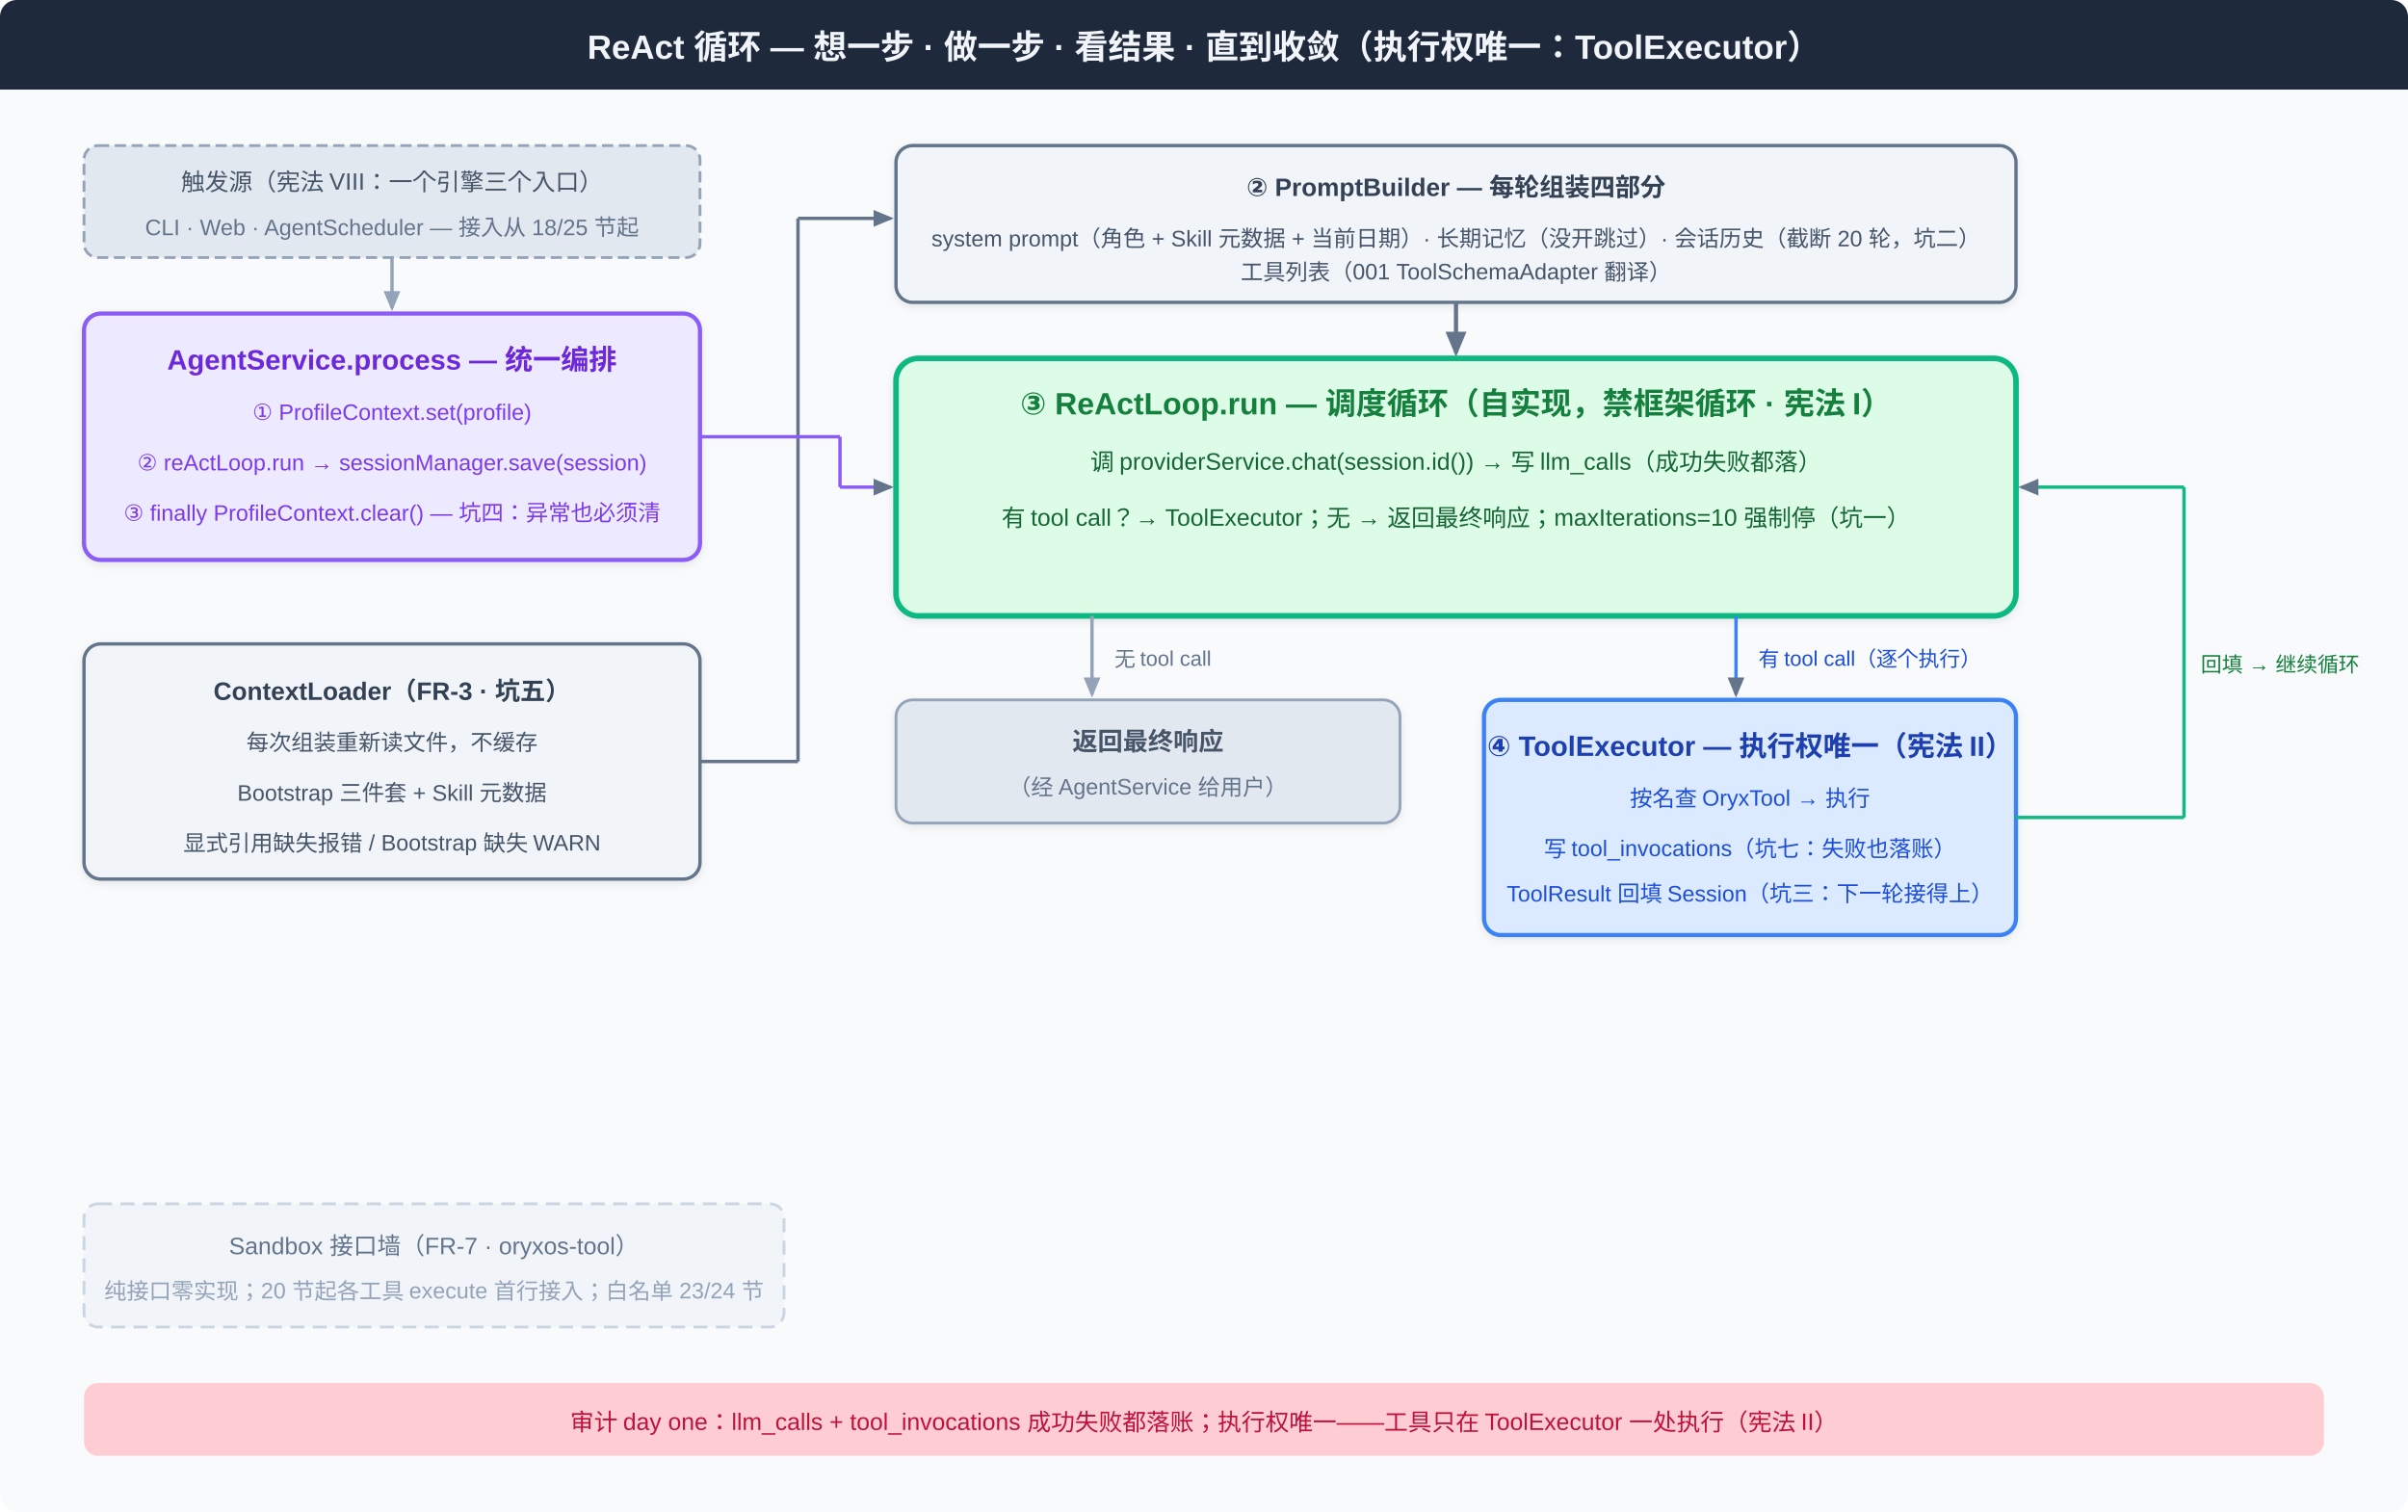
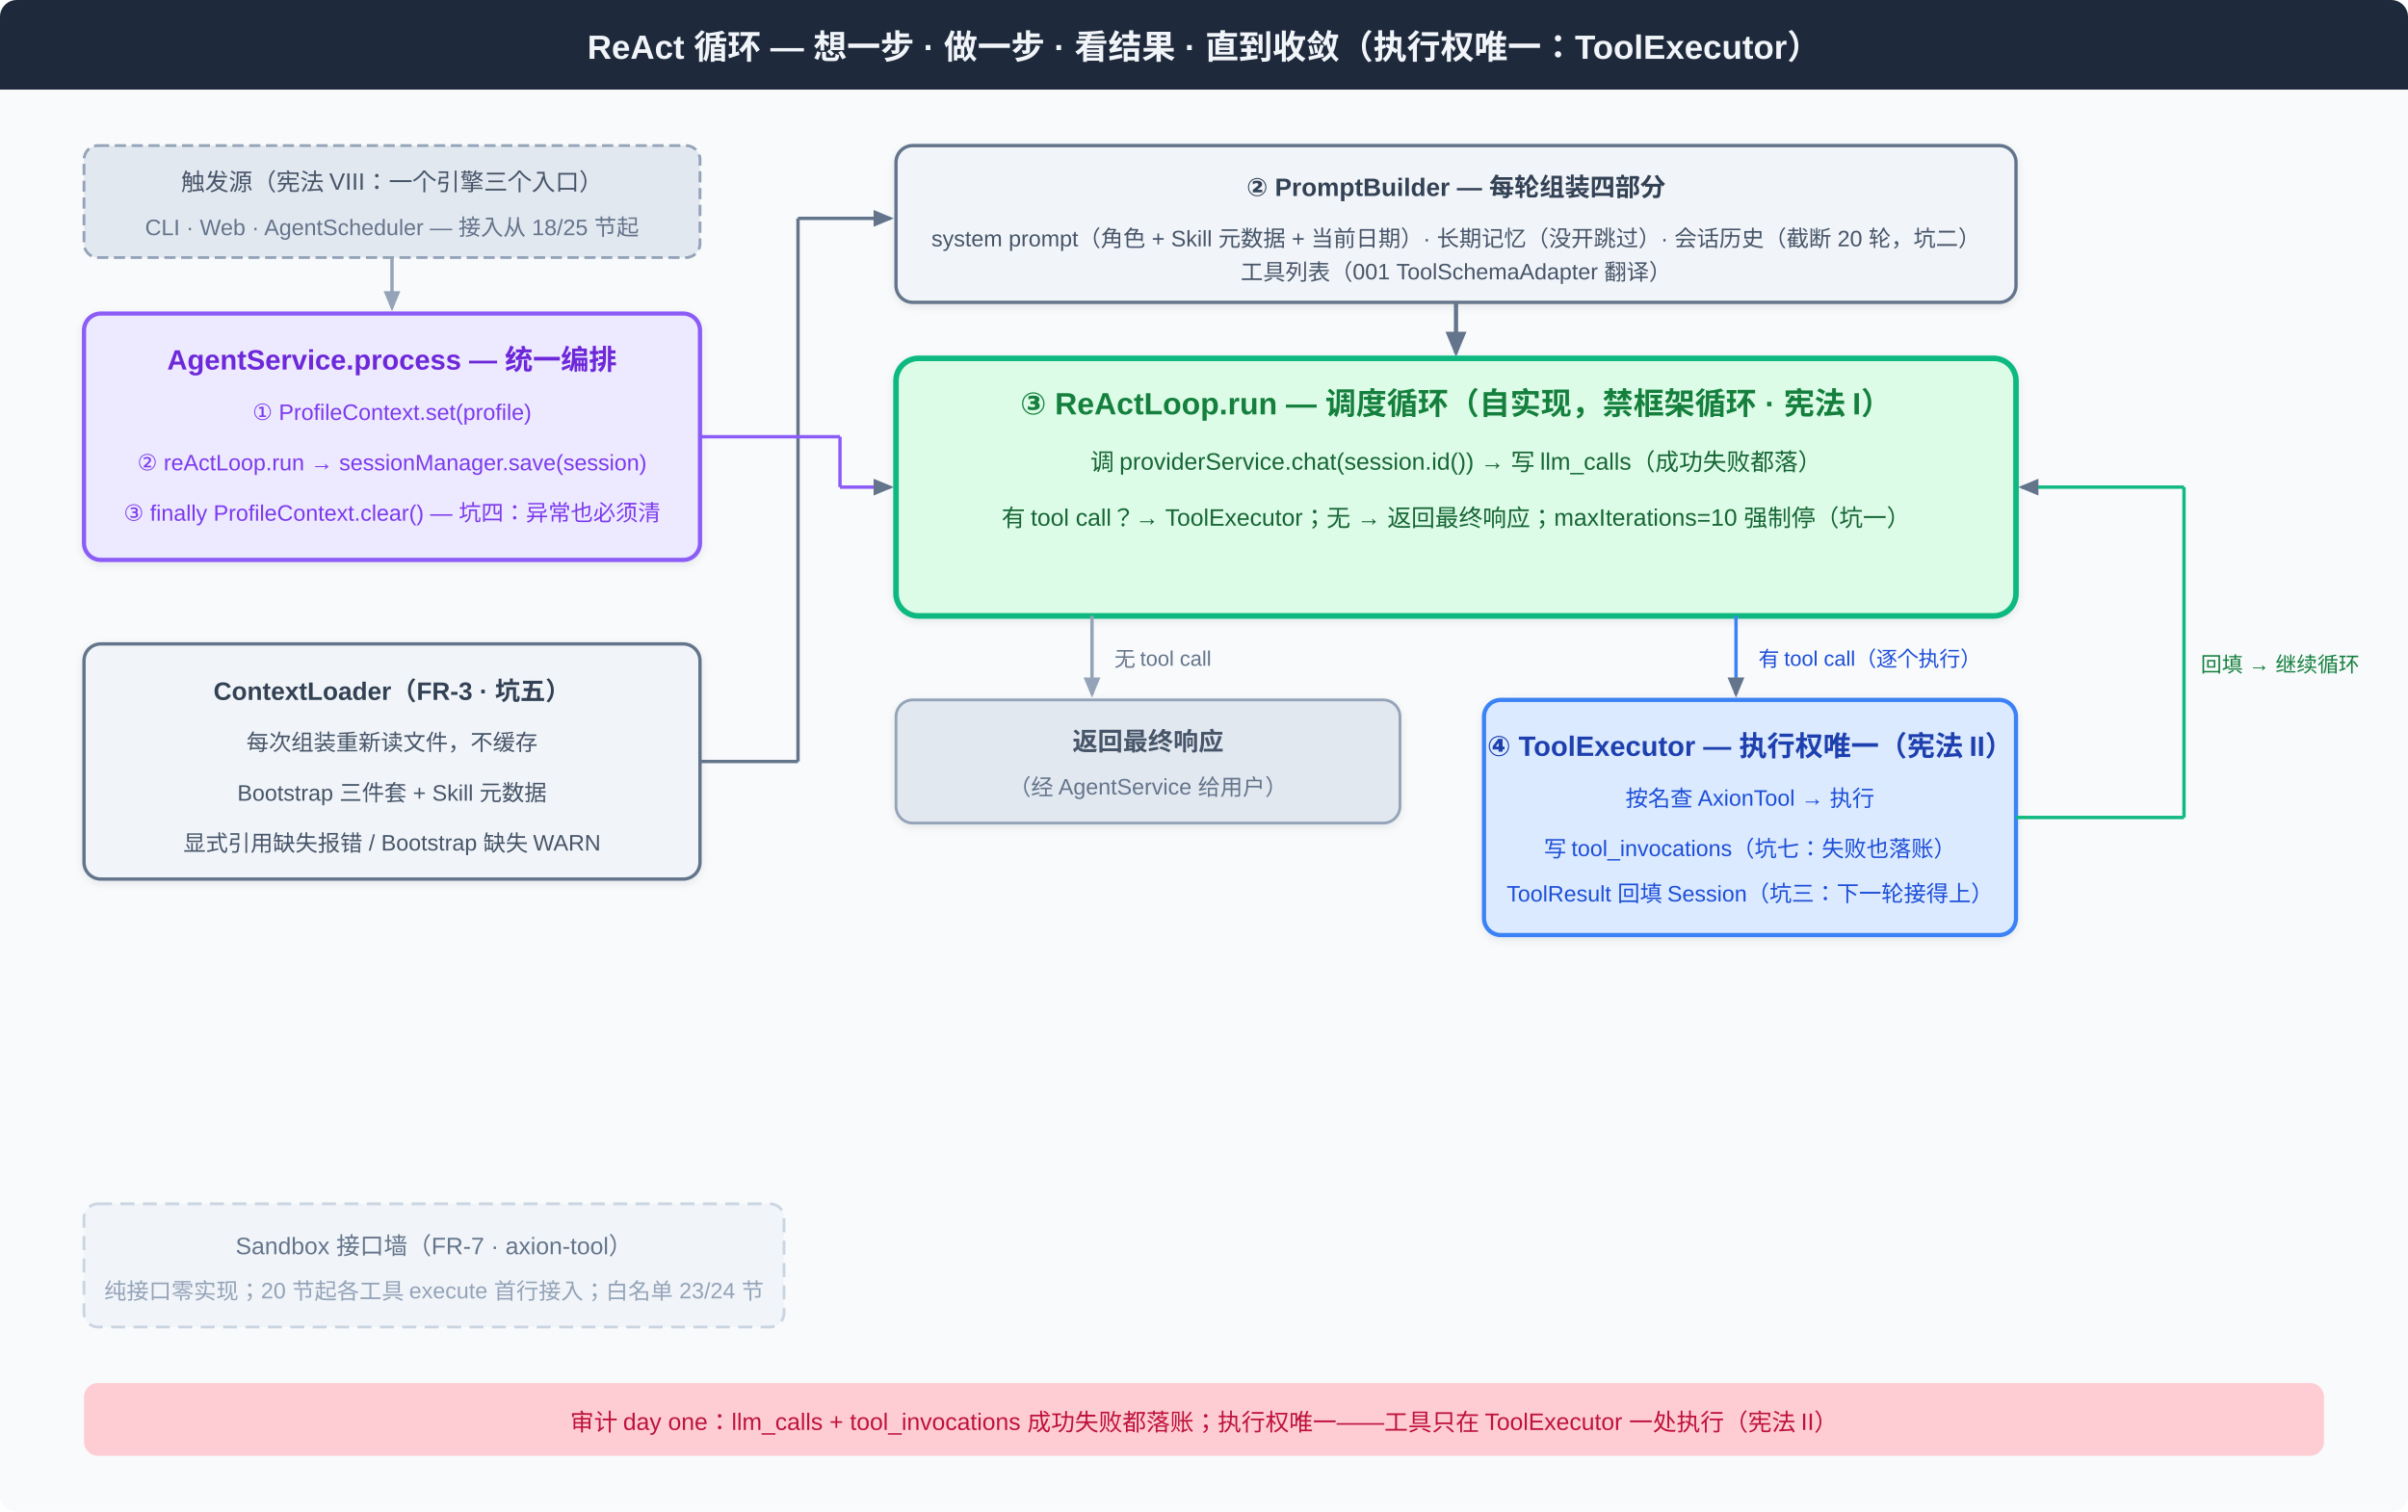
<svg xmlns="http://www.w3.org/2000/svg" viewBox="0 0 860 540" font-family="Arial, sans-serif">
  <defs>
    <marker id="a" markerWidth="6" markerHeight="5" refX="5" refY="2.5" orient="auto">
      <path d="M0,0 L6,2.5 L0,5 Z" fill="#64748b" />
    </marker>
    <marker id="aGray" markerWidth="6" markerHeight="5" refX="5" refY="2.5" orient="auto">
      <path d="M0,0 L6,2.5 L0,5 Z" fill="#94a3b8" />
    </marker>
    <filter id="sh">
      <feDropShadow dx="0" dy="1" stdDeviation="1.5" flood-opacity="0.08" />
    </filter>
  </defs>
  <rect width="860" height="540" fill="#f8fafc" rx="6" />
  <rect x="0" y="0" width="860" height="32" fill="#1e293b" rx="6" />
  <rect x="0" y="16" width="860" height="16" fill="#1e293b" />
  <text x="430" y="21" text-anchor="middle" fill="#f1f5f9" font-size="12" font-weight="bold">ReAct 循环 — 想一步 · 做一步 · 看结果 · 直到收敛（执行权唯一：ToolExecutor）</text>
  <rect x="30" y="52" width="220" height="40" rx="5" fill="#e2e8f0" stroke="#94a3b8" stroke-width="1" stroke-dasharray="4,2" />
  <text x="140" y="68" text-anchor="middle" font-size="8.5" fill="#475569">触发源（宪法 VIII：一个引擎三个入口）</text>
  <text x="140" y="84" text-anchor="middle" font-size="8" fill="#64748b">CLI · Web · AgentScheduler — 接入从 18/25 节起</text>
  <line x1="140" y1="92" x2="140" y2="110" stroke="#94a3b8" stroke-width="1.2" marker-end="url(#aGray)" />
  <rect x="30" y="112" width="220" height="88" rx="6" fill="#ede9fe" stroke="#8b5cf6" stroke-width="1.5" filter="url(#sh)" />
  <text x="140" y="132" text-anchor="middle" font-size="10" font-weight="bold" fill="#6d28d9">AgentService.process — 统一编排</text>
  <text x="140" y="150" text-anchor="middle" font-size="8" fill="#7c3aed">① ProfileContext.set(profile)</text>
  <text x="140" y="168" text-anchor="middle" font-size="8" fill="#7c3aed">② reActLoop.run → sessionManager.save(session)</text>
  <text x="140" y="186" text-anchor="middle" font-size="8" fill="#7c3aed">③ finally ProfileContext.clear() — 坑四：异常也必须清</text>
  <rect x="30" y="230" width="220" height="84" rx="6" fill="#f1f5f9" stroke="#64748b" stroke-width="1.2" filter="url(#sh)" />
  <text x="140" y="250" text-anchor="middle" font-size="9" font-weight="bold" fill="#334155">ContextLoader（FR-3 · 坑五）</text>
  <text x="140" y="268" text-anchor="middle" font-size="8" fill="#475569">每次组装重新读文件，不缓存</text>
  <text x="140" y="286" text-anchor="middle" font-size="8" fill="#475569">Bootstrap 三件套 + Skill 元数据</text>
  <text x="140" y="304" text-anchor="middle" font-size="8" fill="#475569">显式引用缺失报错 / Bootstrap 缺失 WARN</text>
  <line x1="250" y1="272" x2="285" y2="272" stroke="#64748b" stroke-width="1.2" />
  <line x1="285" y1="272" x2="285" y2="78" stroke="#64748b" stroke-width="1.2" />
  <line x1="285" y1="78" x2="318" y2="78" stroke="#64748b" stroke-width="1.2" marker-end="url(#a)" />
  <rect x="320" y="52" width="400" height="56" rx="6" fill="#f1f5f9" stroke="#64748b" stroke-width="1.2" filter="url(#sh)" />
  <text x="520" y="70" text-anchor="middle" font-size="9" font-weight="bold" fill="#334155">② PromptBuilder — 每轮组装四部分</text>
  <text x="520" y="88" text-anchor="middle" font-size="8" fill="#475569">system prompt（角色 + Skill 元数据 + 当前日期）· 长期记忆（没开跳过）· 会话历史（截断 20 轮，坑二）</text>
  <text x="520" y="100" text-anchor="middle" font-size="8" fill="#475569">工具列表（001 ToolSchemaAdapter 翻译）</text>
  <line x1="520" y1="108" x2="520" y2="126" stroke="#64748b" stroke-width="1.5" marker-end="url(#a)" />
  <line x1="250" y1="156" x2="300" y2="156" stroke="#8b5cf6" stroke-width="1.2" />
  <line x1="300" y1="156" x2="300" y2="174" stroke="#8b5cf6" stroke-width="1.2" />
  <line x1="300" y1="174" x2="318" y2="174" stroke="#8b5cf6" stroke-width="1.2" marker-end="url(#a)" />
  <rect x="320" y="128" width="400" height="92" rx="8" fill="#dcfce7" stroke="#10b981" stroke-width="2" filter="url(#sh)" />
  <text x="520" y="148" text-anchor="middle" font-size="11" font-weight="bold" fill="#15803d">③ ReActLoop.run — 调度循环（自实现，禁框架循环 · 宪法 I）</text>
  <text x="520" y="168" text-anchor="middle" font-size="8.5" fill="#166534">调 providerService.chat(session.id()) → 写 llm_calls（成功失败都落）</text>
  <text x="520" y="188" text-anchor="middle" font-size="8.5" fill="#166534">有 tool call？→ ToolExecutor；无 → 返回最终响应；maxIterations=10 强制停（坑一）</text>
  <line x1="390" y1="220" x2="390" y2="248" stroke="#94a3b8" stroke-width="1.2" marker-end="url(#aGray)" />
  <text x="398" y="238" font-size="7.5" fill="#64748b">无 tool call</text>
  <rect x="320" y="250" width="180" height="44" rx="6" fill="#e2e8f0" stroke="#94a3b8" stroke-width="1" filter="url(#sh)" />
  <text x="410" y="268" text-anchor="middle" font-size="9" font-weight="bold" fill="#475569">返回最终响应</text>
  <text x="410" y="284" text-anchor="middle" font-size="8" fill="#64748b">（经 AgentService 给用户）</text>
  <line x1="620" y1="220" x2="620" y2="248" stroke="#3b82f6" stroke-width="1.2" marker-end="url(#a)" />
  <text x="628" y="238" font-size="7.5" fill="#1d4ed8">有 tool call（逐个执行）</text>
  <rect x="530" y="250" width="190" height="84" rx="6" fill="#dbeafe" stroke="#3b82f6" stroke-width="1.5" filter="url(#sh)" />
  <text x="625" y="270" text-anchor="middle" font-size="10" font-weight="bold" fill="#1e40af">④ ToolExecutor — 执行权唯一（宪法 II）</text>
-   <text x="625" y="288" text-anchor="middle" font-size="8" fill="#1d4ed8">按名查 OryxTool → 执行</text>
+   <text x="625" y="288" text-anchor="middle" font-size="8" fill="#1d4ed8">按名查 AxionTool → 执行</text>
  <text x="625" y="306" text-anchor="middle" font-size="8" fill="#1d4ed8">写 tool_invocations（坑七：失败也落账）</text>
  <text x="625" y="322" text-anchor="middle" font-size="8" fill="#1d4ed8">ToolResult 回填 Session（坑三：下一轮接得上）</text>
  <line x1="720" y1="292" x2="780" y2="292" stroke="#10b981" stroke-width="1.2" />
  <line x1="780" y1="292" x2="780" y2="174" stroke="#10b981" stroke-width="1.2" />
  <line x1="780" y1="174" x2="722" y2="174" stroke="#10b981" stroke-width="1.2" marker-end="url(#a)" />
  <text x="786" y="240" font-size="7.5" fill="#15803d">回填 → 继续循环</text>
  <rect x="30" y="430" width="250" height="44" rx="5" fill="#f1f5f9" stroke="#cbd5e1" stroke-width="1" stroke-dasharray="5,3" />
-   <text x="155" y="448" text-anchor="middle" font-size="8.5" fill="#64748b">Sandbox 接口墙（FR-7 · oryxos-tool）</text>
+   <text x="155" y="448" text-anchor="middle" font-size="8.5" fill="#64748b">Sandbox 接口墙（FR-7 · axion-tool）</text>
  <text x="155" y="464" text-anchor="middle" font-size="8" fill="#94a3b8">纯接口零实现；20 节起各工具 execute 首行接入；白名单 23/24 节</text>
  <rect x="30" y="494" width="800" height="26" rx="5" fill="#fecdd3" />
  <text x="430" y="511" text-anchor="middle" font-size="8.5" fill="#be123c">审计 day one：llm_calls + tool_invocations 成功失败都落账；执行权唯一——工具只在 ToolExecutor 一处执行（宪法 II）</text>
</svg>
